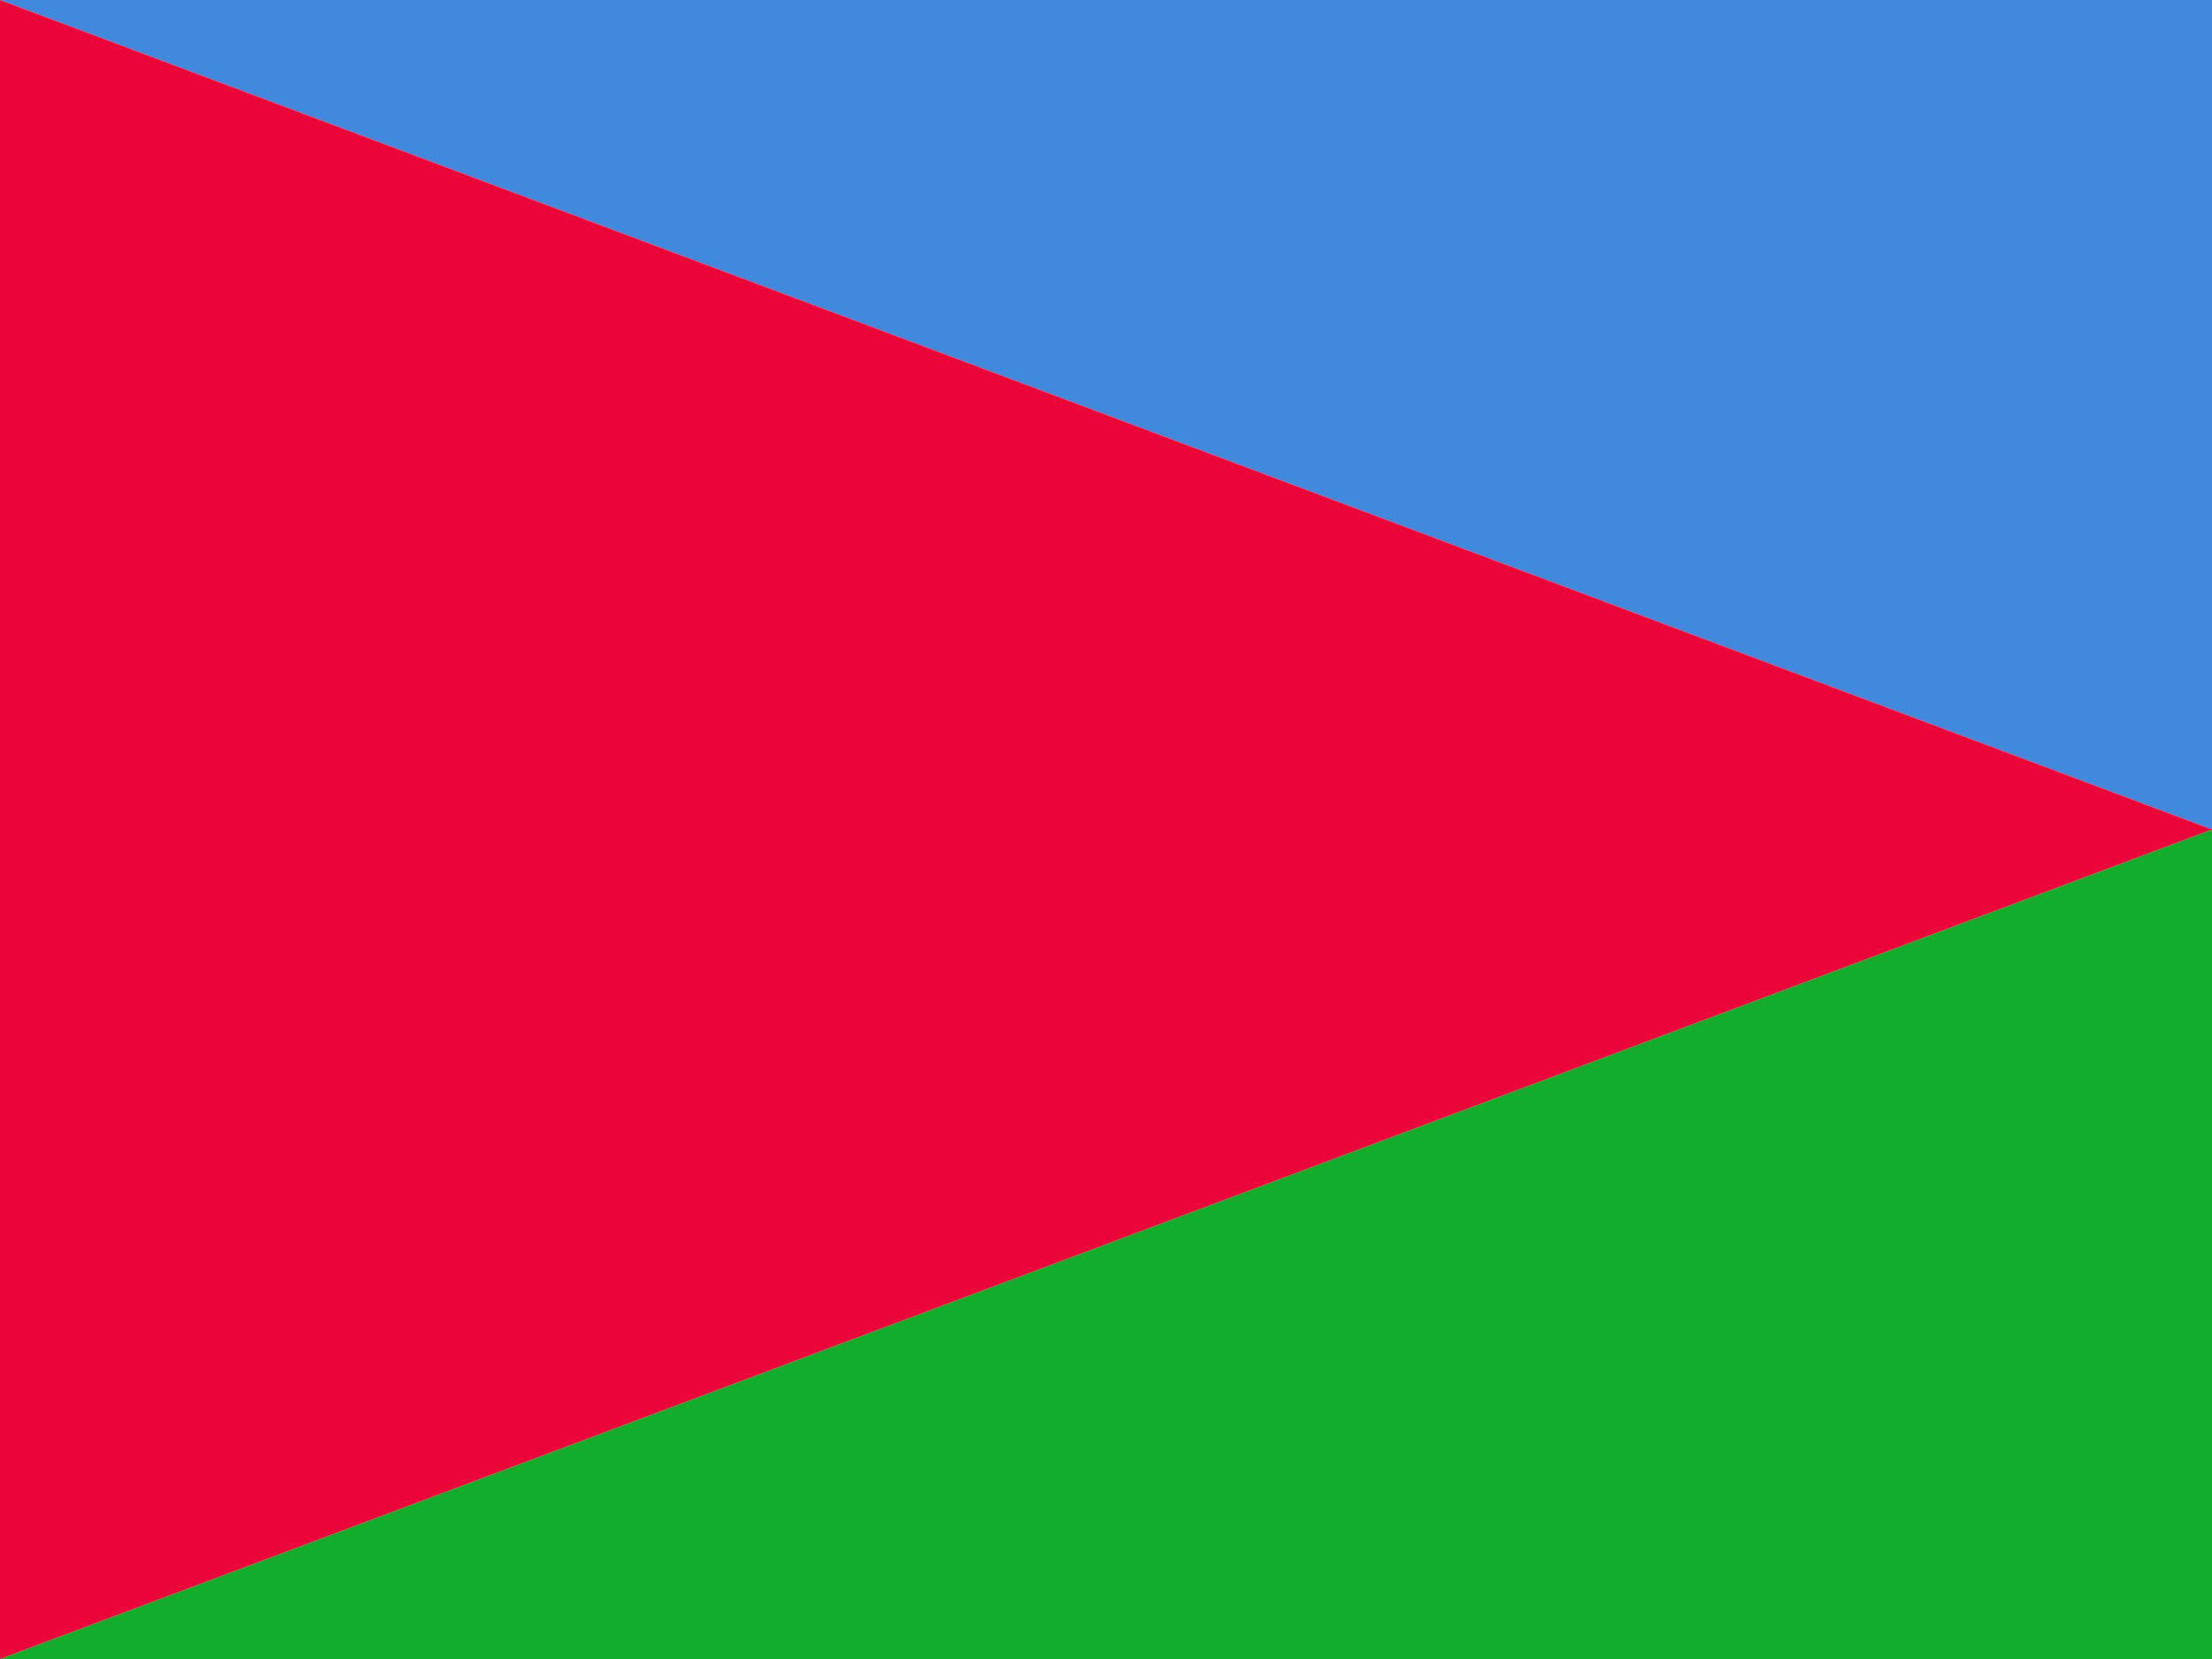
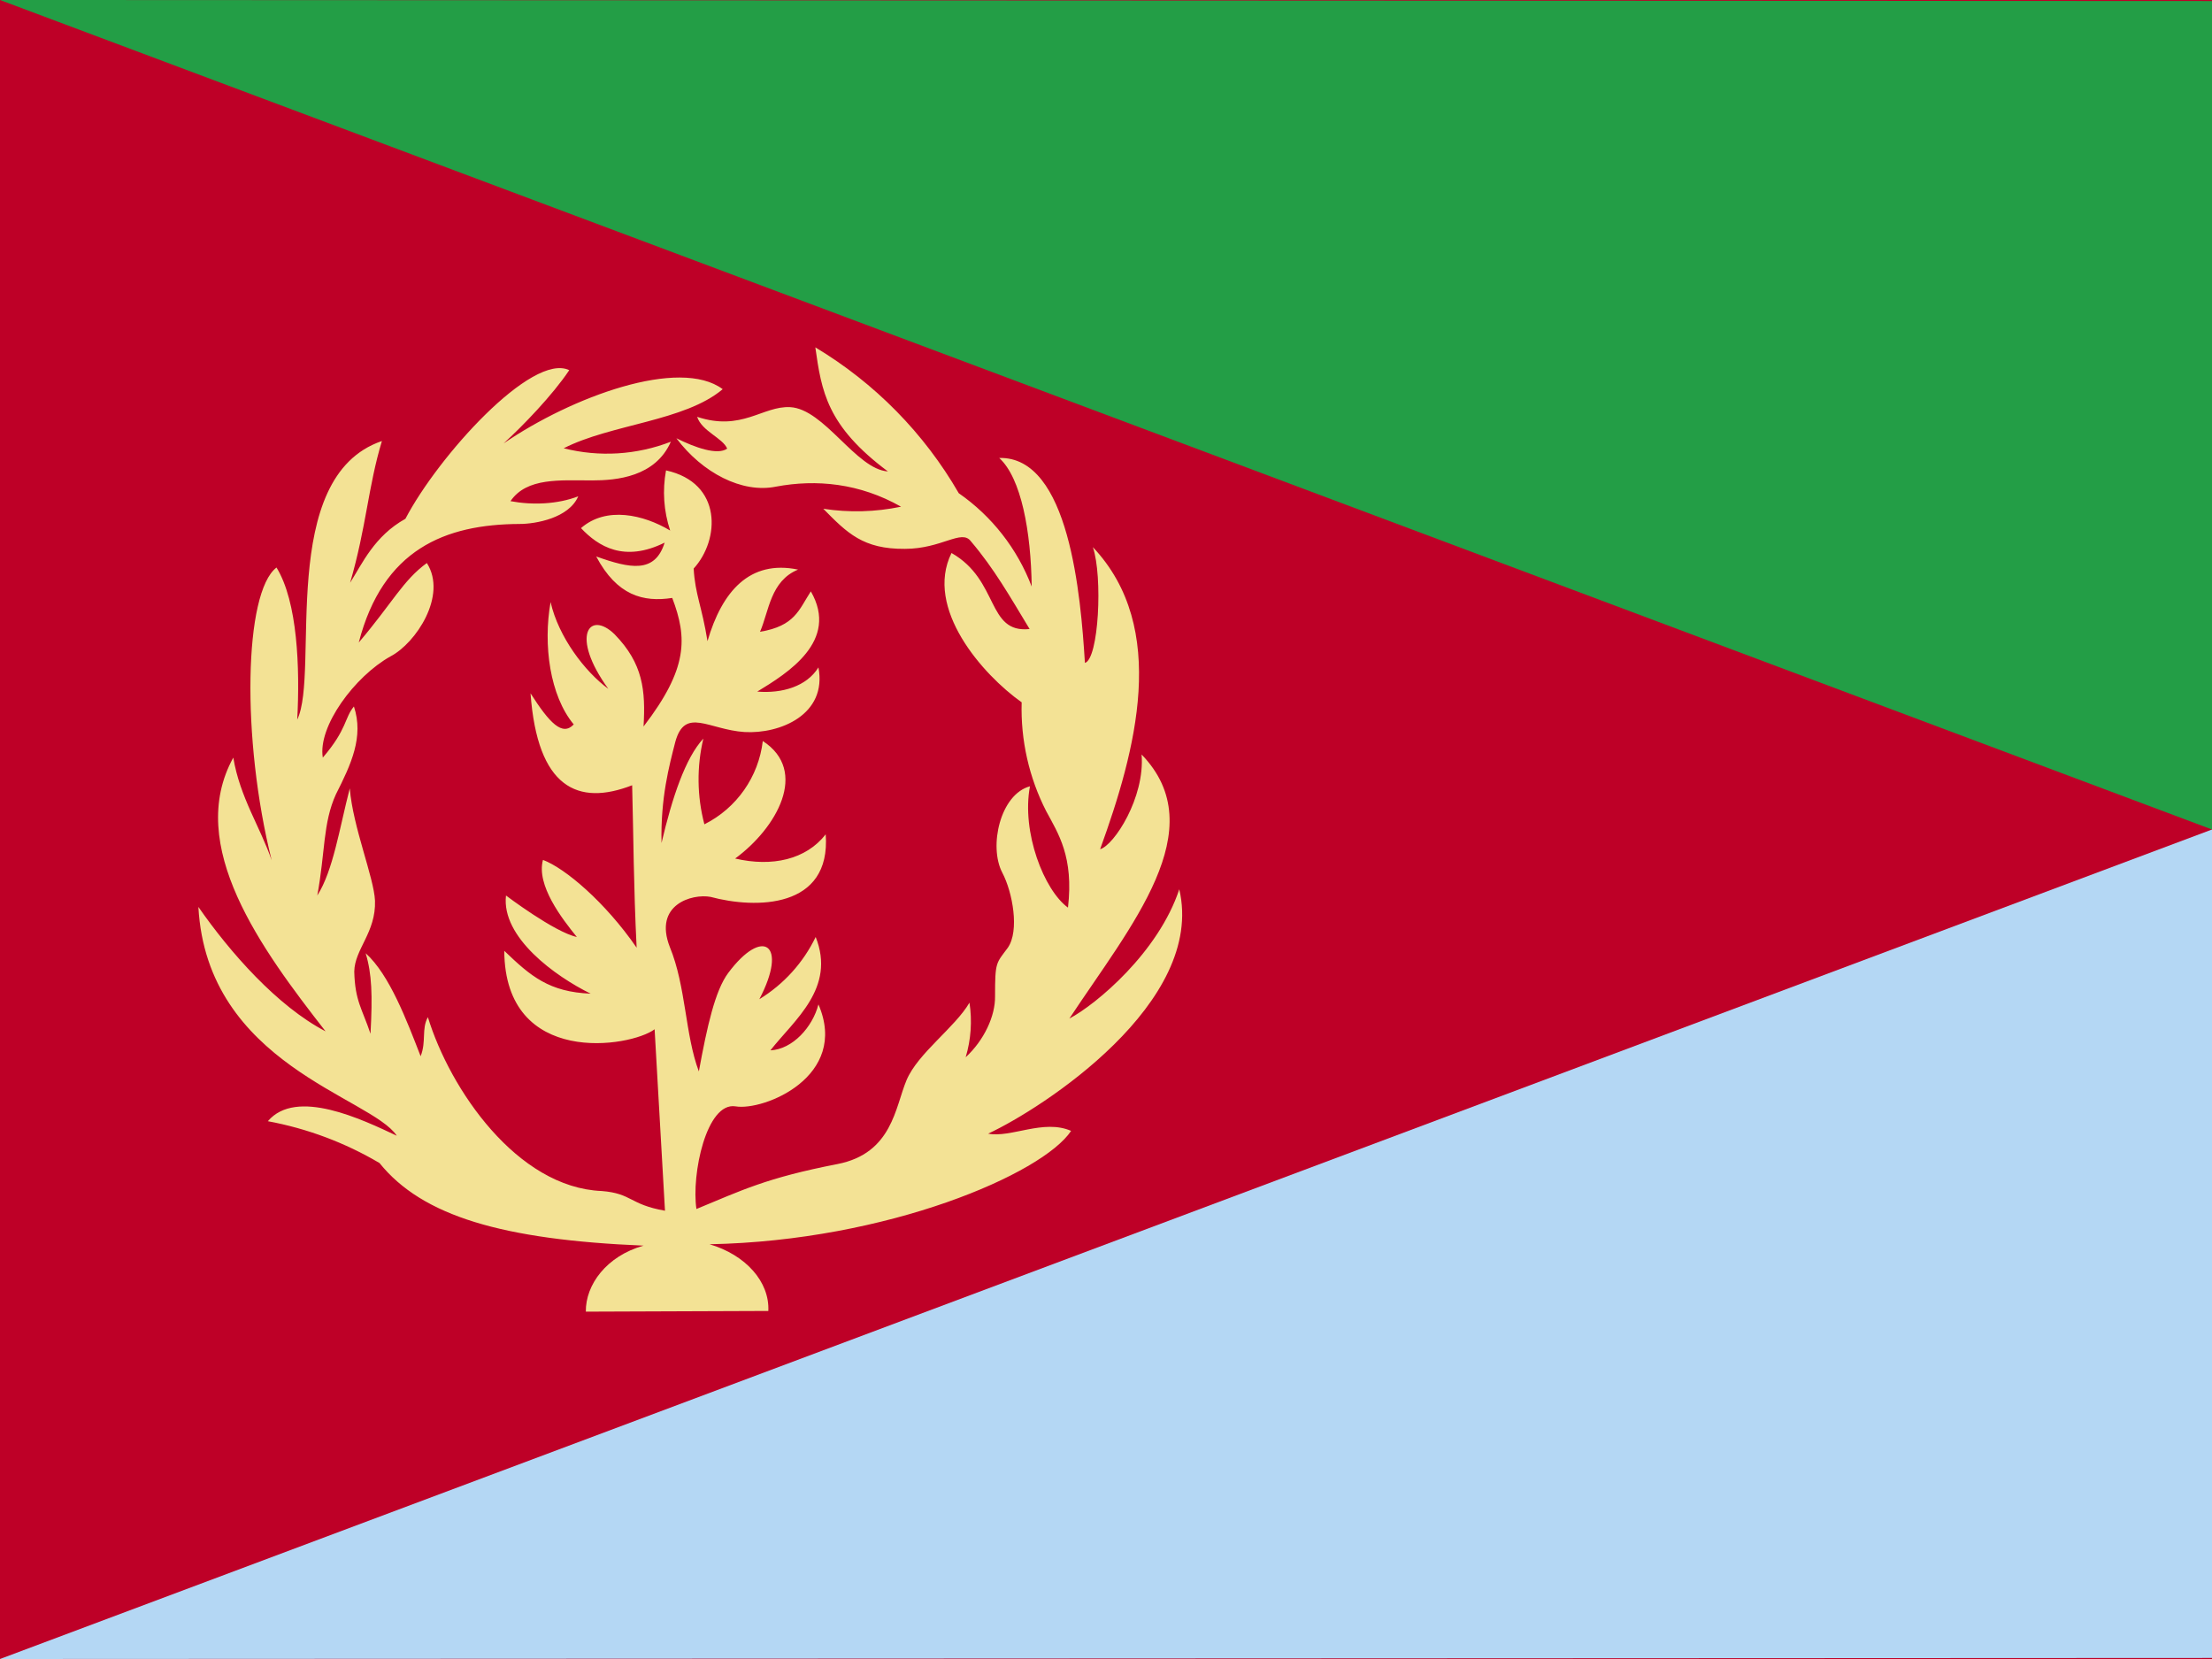
- <svg xmlns="http://www.w3.org/2000/svg" viewBox="0 0 20 15">
-   <polygon points="0,0 20,0 20,7.5" fill="#4189DD" />
-   <polygon points="0,15 20,15 20,7.5" fill="#12AD2B" />
-   <polygon points="0,0 0,15 20,7.5" fill="#EA0437" />
+ <svg xmlns="http://www.w3.org/2000/svg" id="flag-icons-er" viewBox="0 0 640 480">
+   <g fill-rule="evenodd">
+     <path fill="#be0027" d="M0 0h640v480H0z" />
+     <path fill="#b4d7f4" d="m0 480 640-.3V240z" />
+     <path fill="#239e46" d="m0 0 640 .3V240z" />
+     <path fill="#f3e295" d="M186.2 360.4c-10.7 3-16.8 11.3-16.7 19.1l52.8-.2c.4-8.4-6.5-16.2-17-19.3 51.6-1 96.4-20.4 104.6-32.8-8-3.5-17.4 2.1-24 .8 15.7-7.3 63-37.9 55.3-70.7-6 18.2-24 33.3-31.8 37.4 17.7-26.8 41.8-54.8 20.9-76.4 1 12.5-8 26.3-12 27.4 10.3-28.4 20-64-2.1-87.4 2.9 8.5 1.7 32.4-2.3 33.5-1.2-19.3-4.5-59.8-24.8-59.3 6.4 5.8 9.2 21.4 9.4 37.2a58 58 0 0 0-21.1-27 118 118 0 0 0-41.5-42.2c1.8 12.7 3.3 22.7 21 35.9-9.2-.6-18.4-18.1-28.3-18.6-7.9-.4-14 7.1-26.9 2.8 1.4 4.2 7.4 6.1 8.7 9.2-2.8 2-9.3-.3-14.7-3 7.5 10 19 16 28.8 14 11.7-2.2 24.2-1 36.2 5.8a63 63 0 0 1-22.5.6c6.9 7 11.5 11.7 23.6 11.6 10.7 0 16.4-5.8 19.1-2.2 6.8 8 11.3 16 17 25.4-12.5 1.3-8.7-14.1-22.6-22-7.9 16 9 35.2 20.3 43.2a65 65 0 0 0 7.1 31.5c3.5 6.5 8 13.2 6.3 27.9-6.9-5-13.5-21.8-11-35.1-8.6 2.3-12 17.4-8 25 3 5.7 5 16.8 1.6 21.7-3.4 4.6-3.7 4-3.7 14 .1 5.8-3.2 12.8-8.5 17.7a36 36 0 0 0 1.1-15.8c-4.2 7.2-14.9 14.6-18.2 22.4s-4.1 21.2-20 24.3c-20.6 4-27.7 7.6-40.8 13-1.5-10 2.9-31 11.3-29.7 8.1 1.4 33-8.6 24-29.5-1.7 6.6-7.5 13-13.9 13.3 6.9-8.8 19-18 13.1-32.8a43 43 0 0 1-16.3 18c8.4-16 1-21-9-7.6-3.8 5.1-6.1 15.4-8.5 28.5-4-10.6-3.7-24.6-8.4-36-4.8-12.3 6.5-15.5 11.8-14.5 13 3.5 34.9 3.5 33.3-18.1-5.7 7.3-15.5 9.5-26.2 7 12-8.8 21.4-25.3 8-34a31 31 0 0 1-16.9 24.1 51 51 0 0 1-.3-24.8c-5.2 5.6-9 17-12.1 30.2-.3-13 2.2-22.3 4-29.3 2.8-10.1 9.6-3.5 20-2.8 10.2.6 24-5 21.4-18.7-3.4 5.5-10.5 7.6-17.7 7 8.7-5.3 23.8-14.6 15.5-29-3.5 5.4-4.6 10-14.7 11.7 2.6-6 3-14.7 11-18-14-2.9-22 6.3-26.2 20.7-1.6-10-3.6-13.6-4-21 7.6-8.3 8.4-24.8-8-28.4a35 35 0 0 0 1.2 17.4c-7.7-4.6-18.5-7.1-25.8-.7 5 5.3 12.5 10 24.2 4.2-2.8 9-10 7.5-19.8 4 6 11.3 13.6 13.3 22 12 4.4 11.6 4.6 20.4-8.3 37.2.6-10.4-.1-18.2-8.4-26.7-7.2-7-13 .3-1.8 15.8-6.8-5-14.4-15-16.7-25.1-2.2 12.4-.2 27.1 6.7 35.4-3.3 3.5-7-.4-12.5-9 2 27.4 13.7 32.7 29.4 26.6.4 15 .4 28.9 1.3 47-9.1-13.2-20.7-23-27.1-25.4-2 7.3 5.5 17 9.8 22.3-6.5-1.4-20.5-12-20.5-12-1.4 12.1 14.3 23.4 24.5 28.4-12-.5-17.3-5-25-12.4.2 33.8 36.6 27.9 43.5 22.7l3 52.5c-10.3-1.8-9.5-5-18.3-5.7-24.5-1-43.9-29.4-50.3-50.3-1.9 3.4-.4 7-2.1 11.3-4-10.3-9-23.6-15.9-29.8 1.8 6 2 12.1 1.4 23.3-2.4-7.2-4.5-9.5-4.7-18 .1-6.5 6.3-11.3 6-20.5-.3-6.7-6.4-21.3-7.3-32.5-3 11.6-4.8 23.8-9.4 31 2.3-12.4 1.6-21 5.4-29.3 4.4-8.7 8.1-16.6 5.2-25.4-2.8 3.4-1.9 6.5-9 14.8-1.5-9 9.2-23.5 19.6-29.3 7.3-3.8 16.5-17.6 10.5-27-6.9 5-10 11.6-19.7 23 7-27 25-34.2 46.5-34.3 4.7 0 14.3-1.7 17-8-6 2.3-13.2 2.6-19.6 1.4 4.7-6.9 14.4-6 23.6-6 7.1 0 18.3-1 22.8-11.2a51 51 0 0 1-31 1.9c13.7-7 35-7.8 46-17.1-12.5-9.3-43.7 2.2-63.4 15.7 5.5-5 14.2-14 19-21.2-10.8-5.2-38 25-47.4 43-9 5-12.5 13-16 18.5 4.7-16.1 5.2-27.8 9.2-41C80 138 92.6 194.6 86 208.2c.8-15 .1-34.1-6-44-9.4 7.2-10.2 49.5-1.4 84.7-3.2-9.4-9.2-18.2-11.1-29.7-14 25.4 8.2 55.5 26.7 79.2-14-7.3-27.7-22.9-36.8-36 2.5 45.6 50 55 57.4 66.2-10-4.7-29.1-13.9-37.3-4.2a99 99 0 0 1 32.3 12.1c12.4 15.4 35.7 22.2 76.4 23.9" />
+   </g>
</svg>
